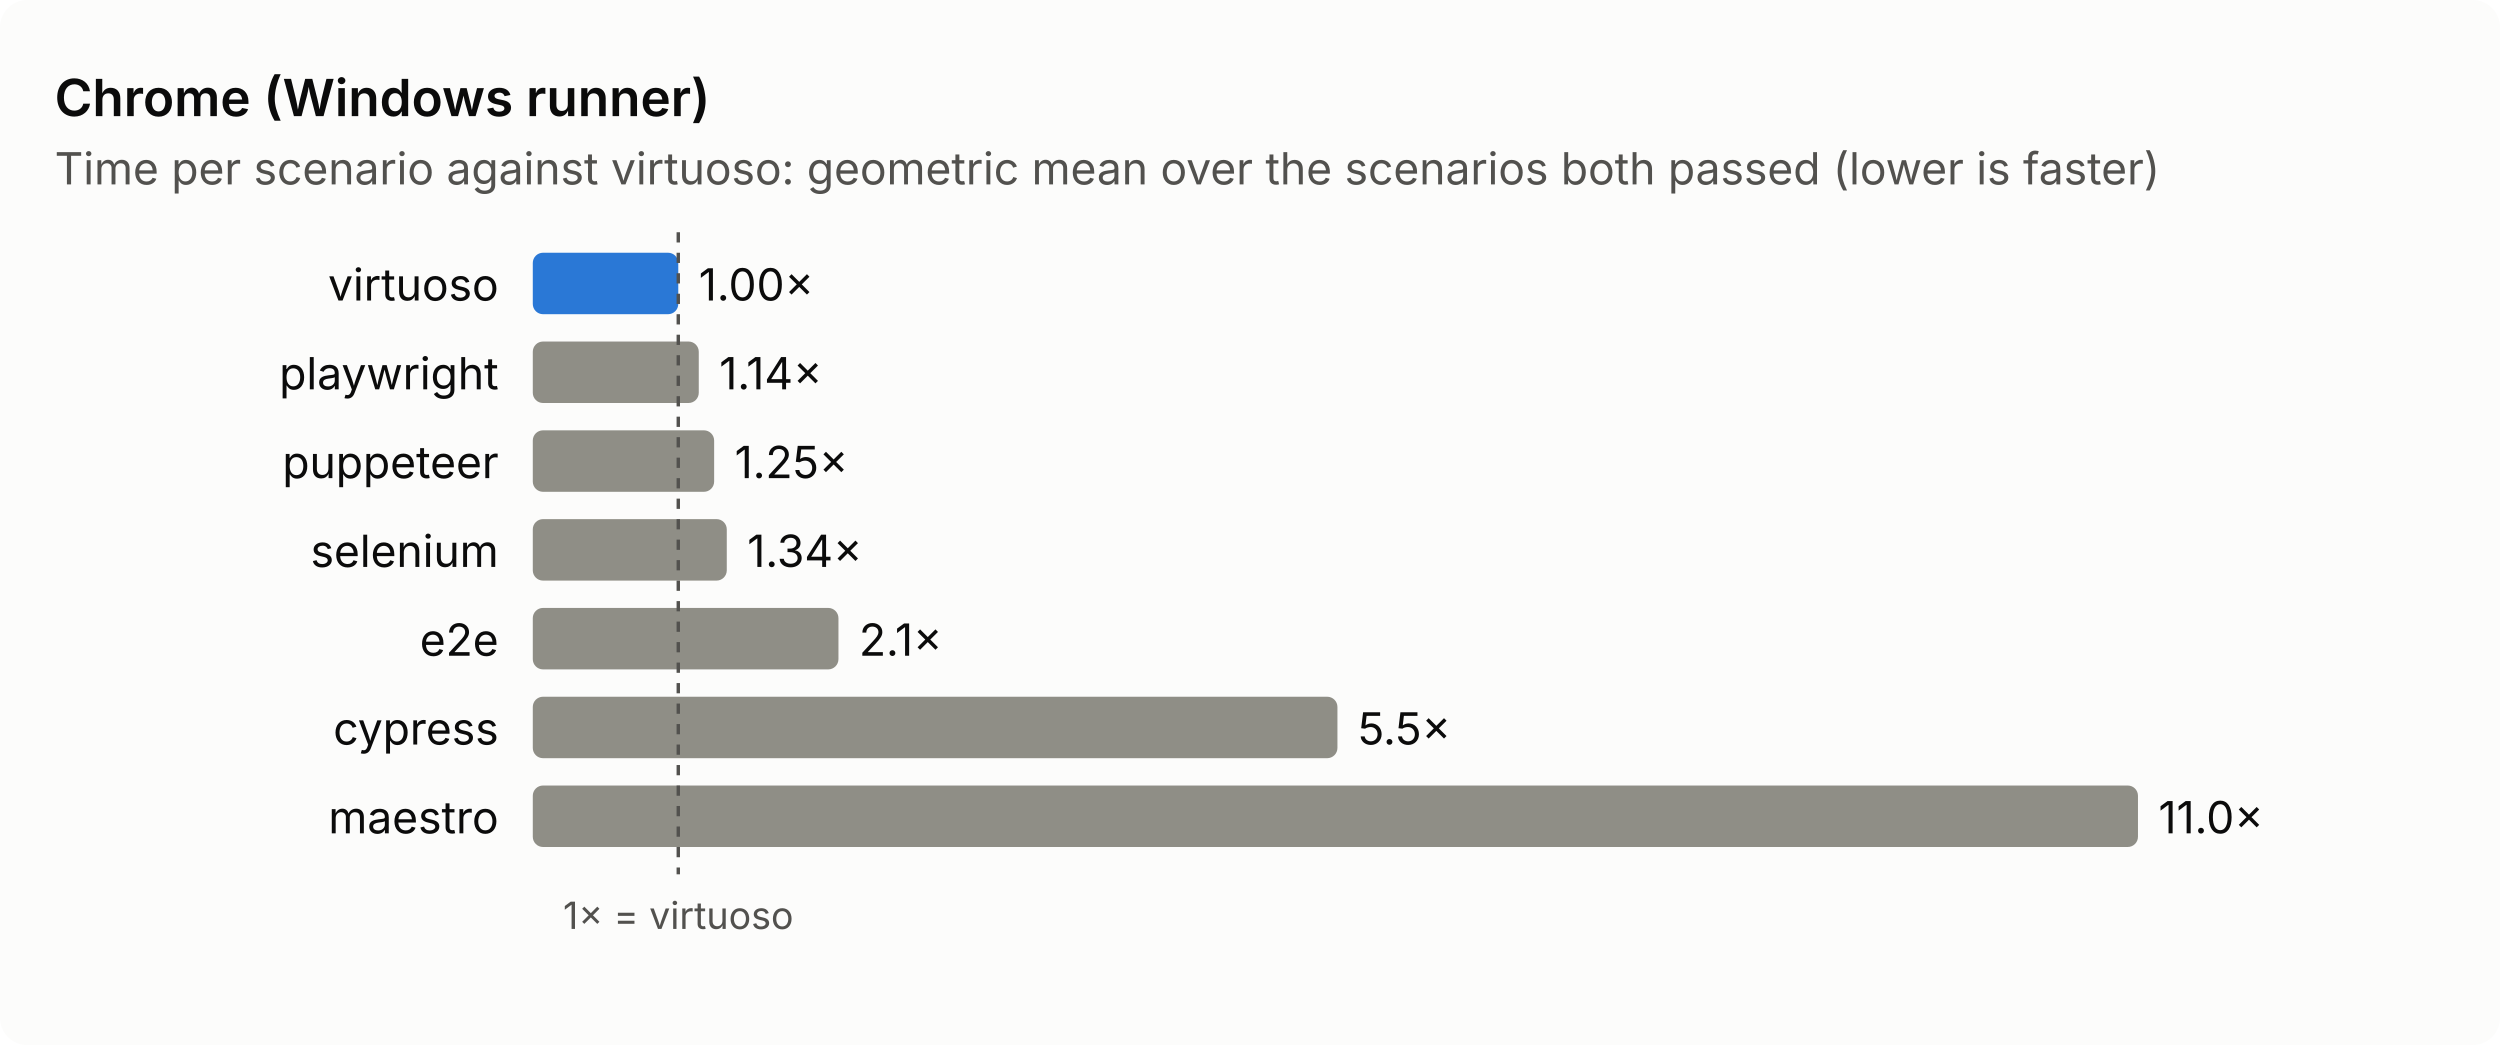
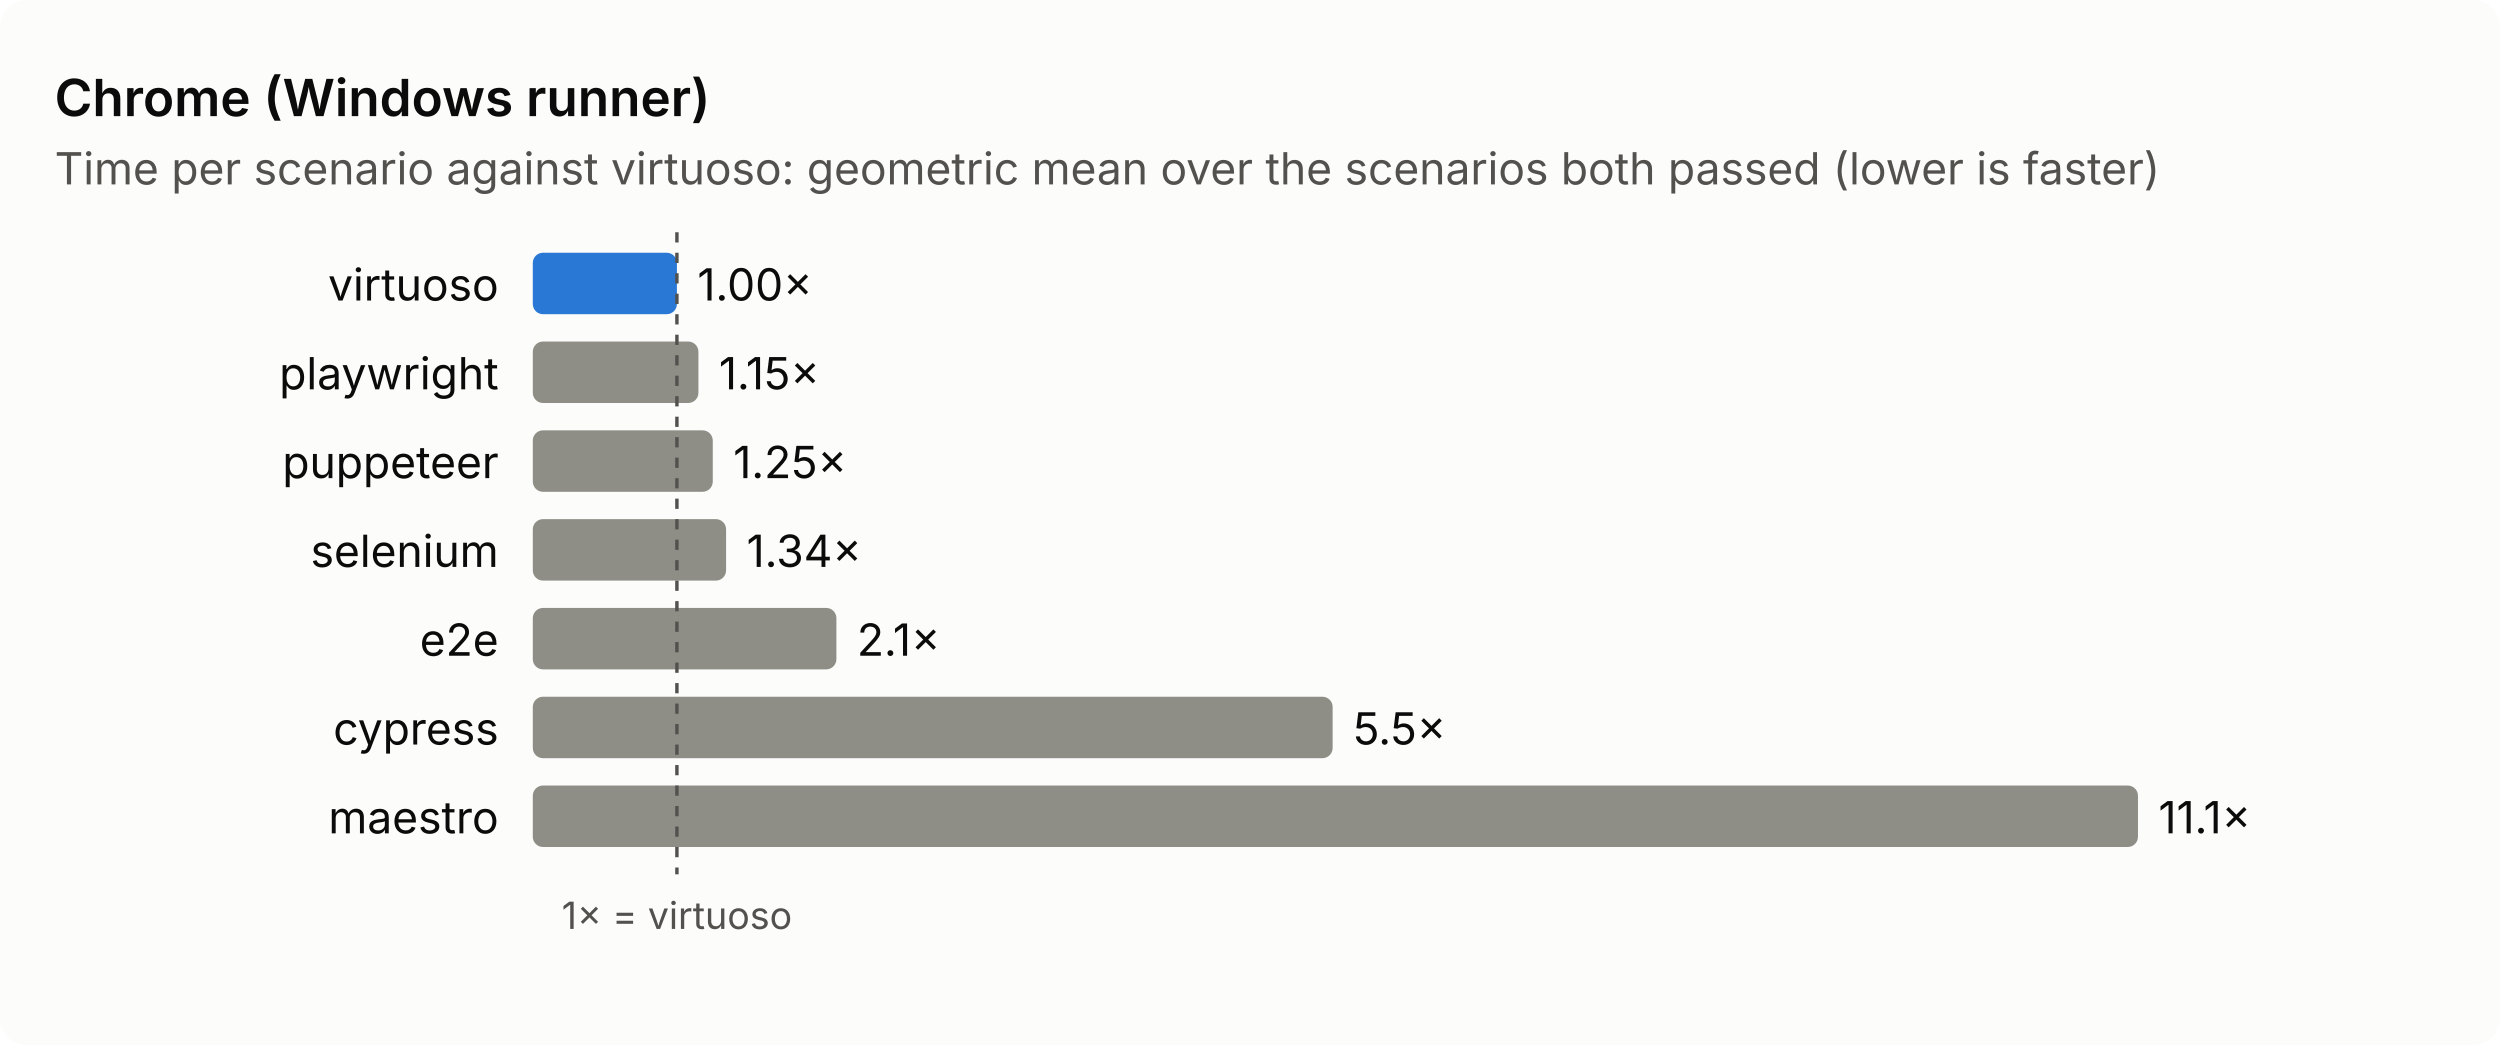
<svg xmlns="http://www.w3.org/2000/svg" viewBox="0 0 732 306" width="732" height="306" role="img" aria-label="Chrome (Windows runner): time per scenario against virtuoso">
  <style>text{font:13px system-ui,-apple-system,'Segoe UI',sans-serif;fill:#0b0b0b}.sub,.axis{fill:#52514e}.axis{font-size:11px}.title{font-size:15px;font-weight:600}.bg{fill:#fcfcfb}.bar{fill:#8f8e86}.base{fill:#2a78d6}.ref{stroke:#52514e;stroke-dasharray:3 3}@media (prefers-color-scheme: dark){.bg{fill:#1a1a19}text{fill:#f0efec}.sub,.axis{fill:#c3c2b7}.base{fill:#3987e5}.ref{stroke:#c3c2b7}}</style>
  <rect class="bg" width="732" height="306" rx="8" />
  <text class="title" x="16" y="34.0">Chrome (Windows runner)</text>
  <text class="sub" x="16" y="54.0">Time per scenario against virtuoso: geometric mean over the scenarios both passed (lower is faster)</text>
  <text x="146.0" y="88.0" text-anchor="end">virtuoso</text>
-   <rect class="bar base" x="156" y="74.0" width="42.6" height="18" rx="3" />
-   <text x="204.6" y="88.0">1.00×</text>
+   <rect class="bar base" x="156" y="74.0" width="42.2" height="18" rx="3" />
+   <text x="204.2" y="88.0">1.00×</text>
  <text x="146.0" y="114.0" text-anchor="end">playwright</text>
-   <rect class="bar" x="156" y="100.0" width="48.6" height="18" rx="3" />
-   <text x="210.6" y="114.0">1.14×</text>
+   <rect class="bar" x="156" y="100.0" width="48.5" height="18" rx="3" />
+   <text x="210.5" y="114.0">1.15×</text>
  <text x="146.0" y="140.0" text-anchor="end">puppeteer</text>
-   <rect class="bar" x="156" y="126.0" width="53.1" height="18" rx="3" />
-   <text x="215.1" y="140.0">1.25×</text>
+   <rect class="bar" x="156" y="126.0" width="52.7" height="18" rx="3" />
+   <text x="214.7" y="140.0">1.25×</text>
  <text x="146.0" y="166.0" text-anchor="end">selenium</text>
-   <rect class="bar" x="156" y="152.0" width="56.8" height="18" rx="3" />
-   <text x="218.8" y="166.0">1.34×</text>
+   <rect class="bar" x="156" y="152.0" width="56.6" height="18" rx="3" />
+   <text x="218.6" y="166.0">1.34×</text>
  <text x="146.0" y="192.0" text-anchor="end">e2e</text>
-   <rect class="bar" x="156" y="178.0" width="89.5" height="18" rx="3" />
-   <text x="251.5" y="192.0">2.1×</text>
+   <rect class="bar" x="156" y="178.0" width="88.9" height="18" rx="3" />
+   <text x="250.9" y="192.0">2.1×</text>
  <text x="146.0" y="218.0" text-anchor="end">cypress</text>
-   <rect class="bar" x="156" y="204.0" width="235.6" height="18" rx="3" />
-   <text x="397.6" y="218.0">5.5×</text>
+   <rect class="bar" x="156" y="204.0" width="234.2" height="18" rx="3" />
+   <text x="396.2" y="218.0">5.5×</text>
  <text x="146.0" y="244.0" text-anchor="end">maestro</text>
  <rect class="bar" x="156" y="230.0" width="470.0" height="18" rx="3" />
-   <text x="632.0" y="244.0">11.0×</text>
-   <line class="ref" x1="198.6" y1="68.0" x2="198.6" y2="256.0" />
-   <text class="axis" x="198.6" y="272.0" text-anchor="middle">1× = virtuoso</text>
+   <text x="632.0" y="244.0">11.1×</text>
+   <line class="ref" x1="198.2" y1="68.0" x2="198.2" y2="256.0" />
+   <text class="axis" x="198.2" y="272.0" text-anchor="middle">1× = virtuoso</text>
</svg>
